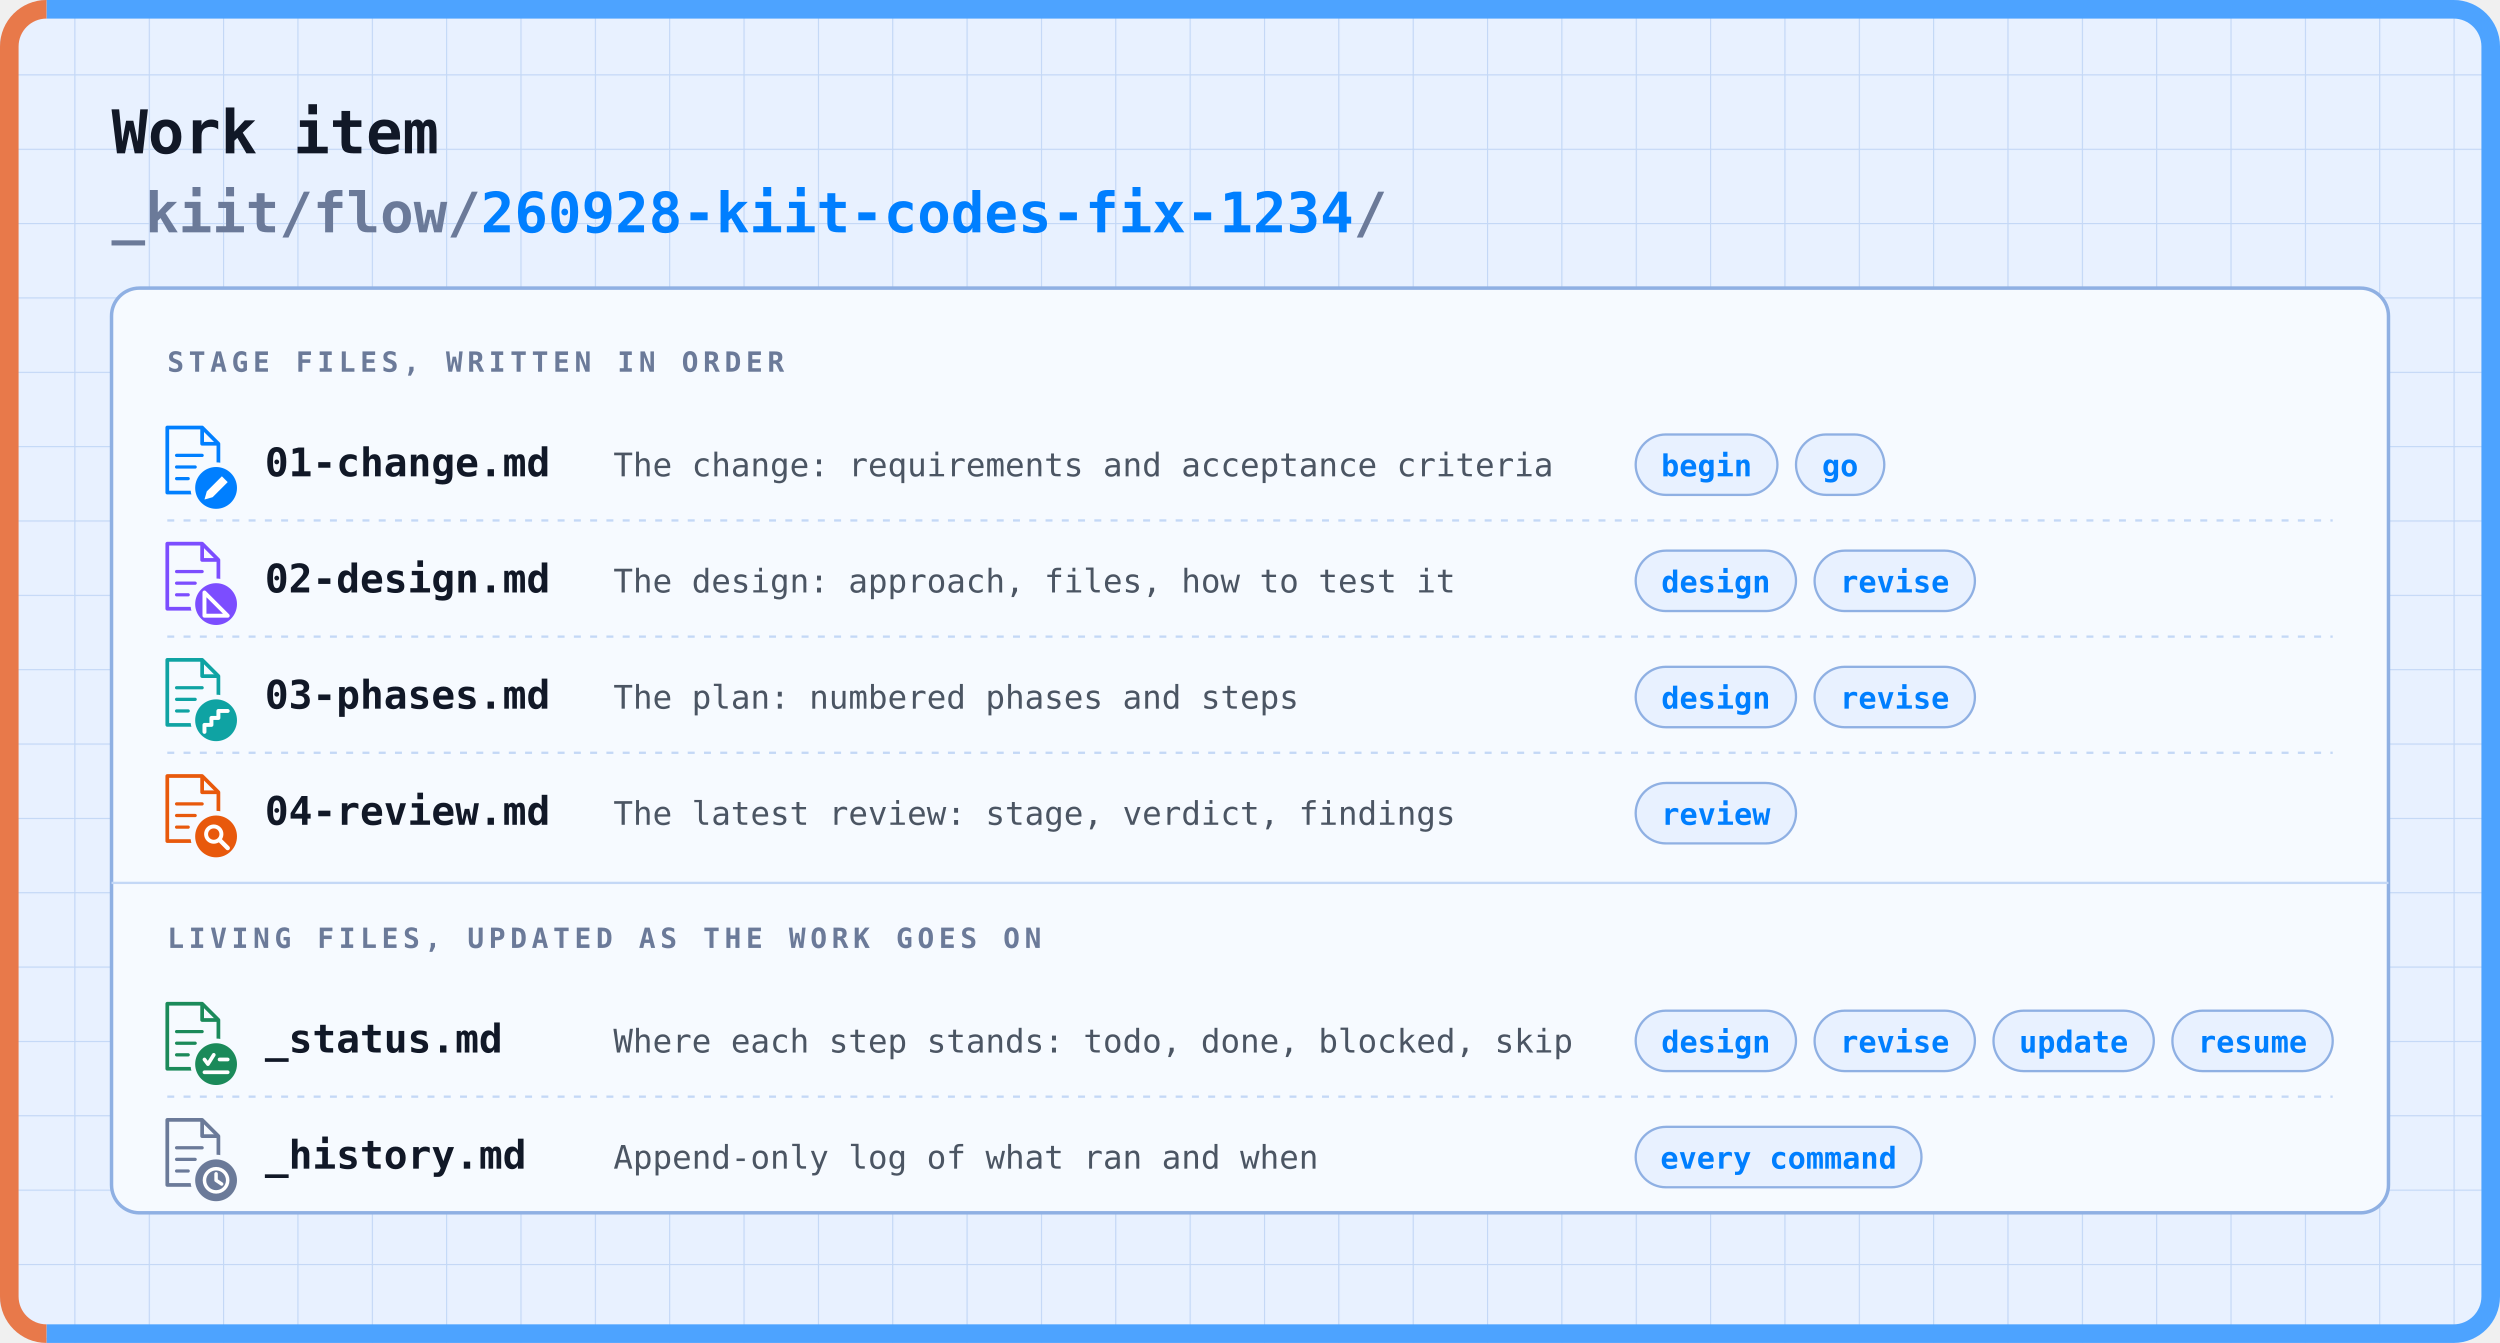
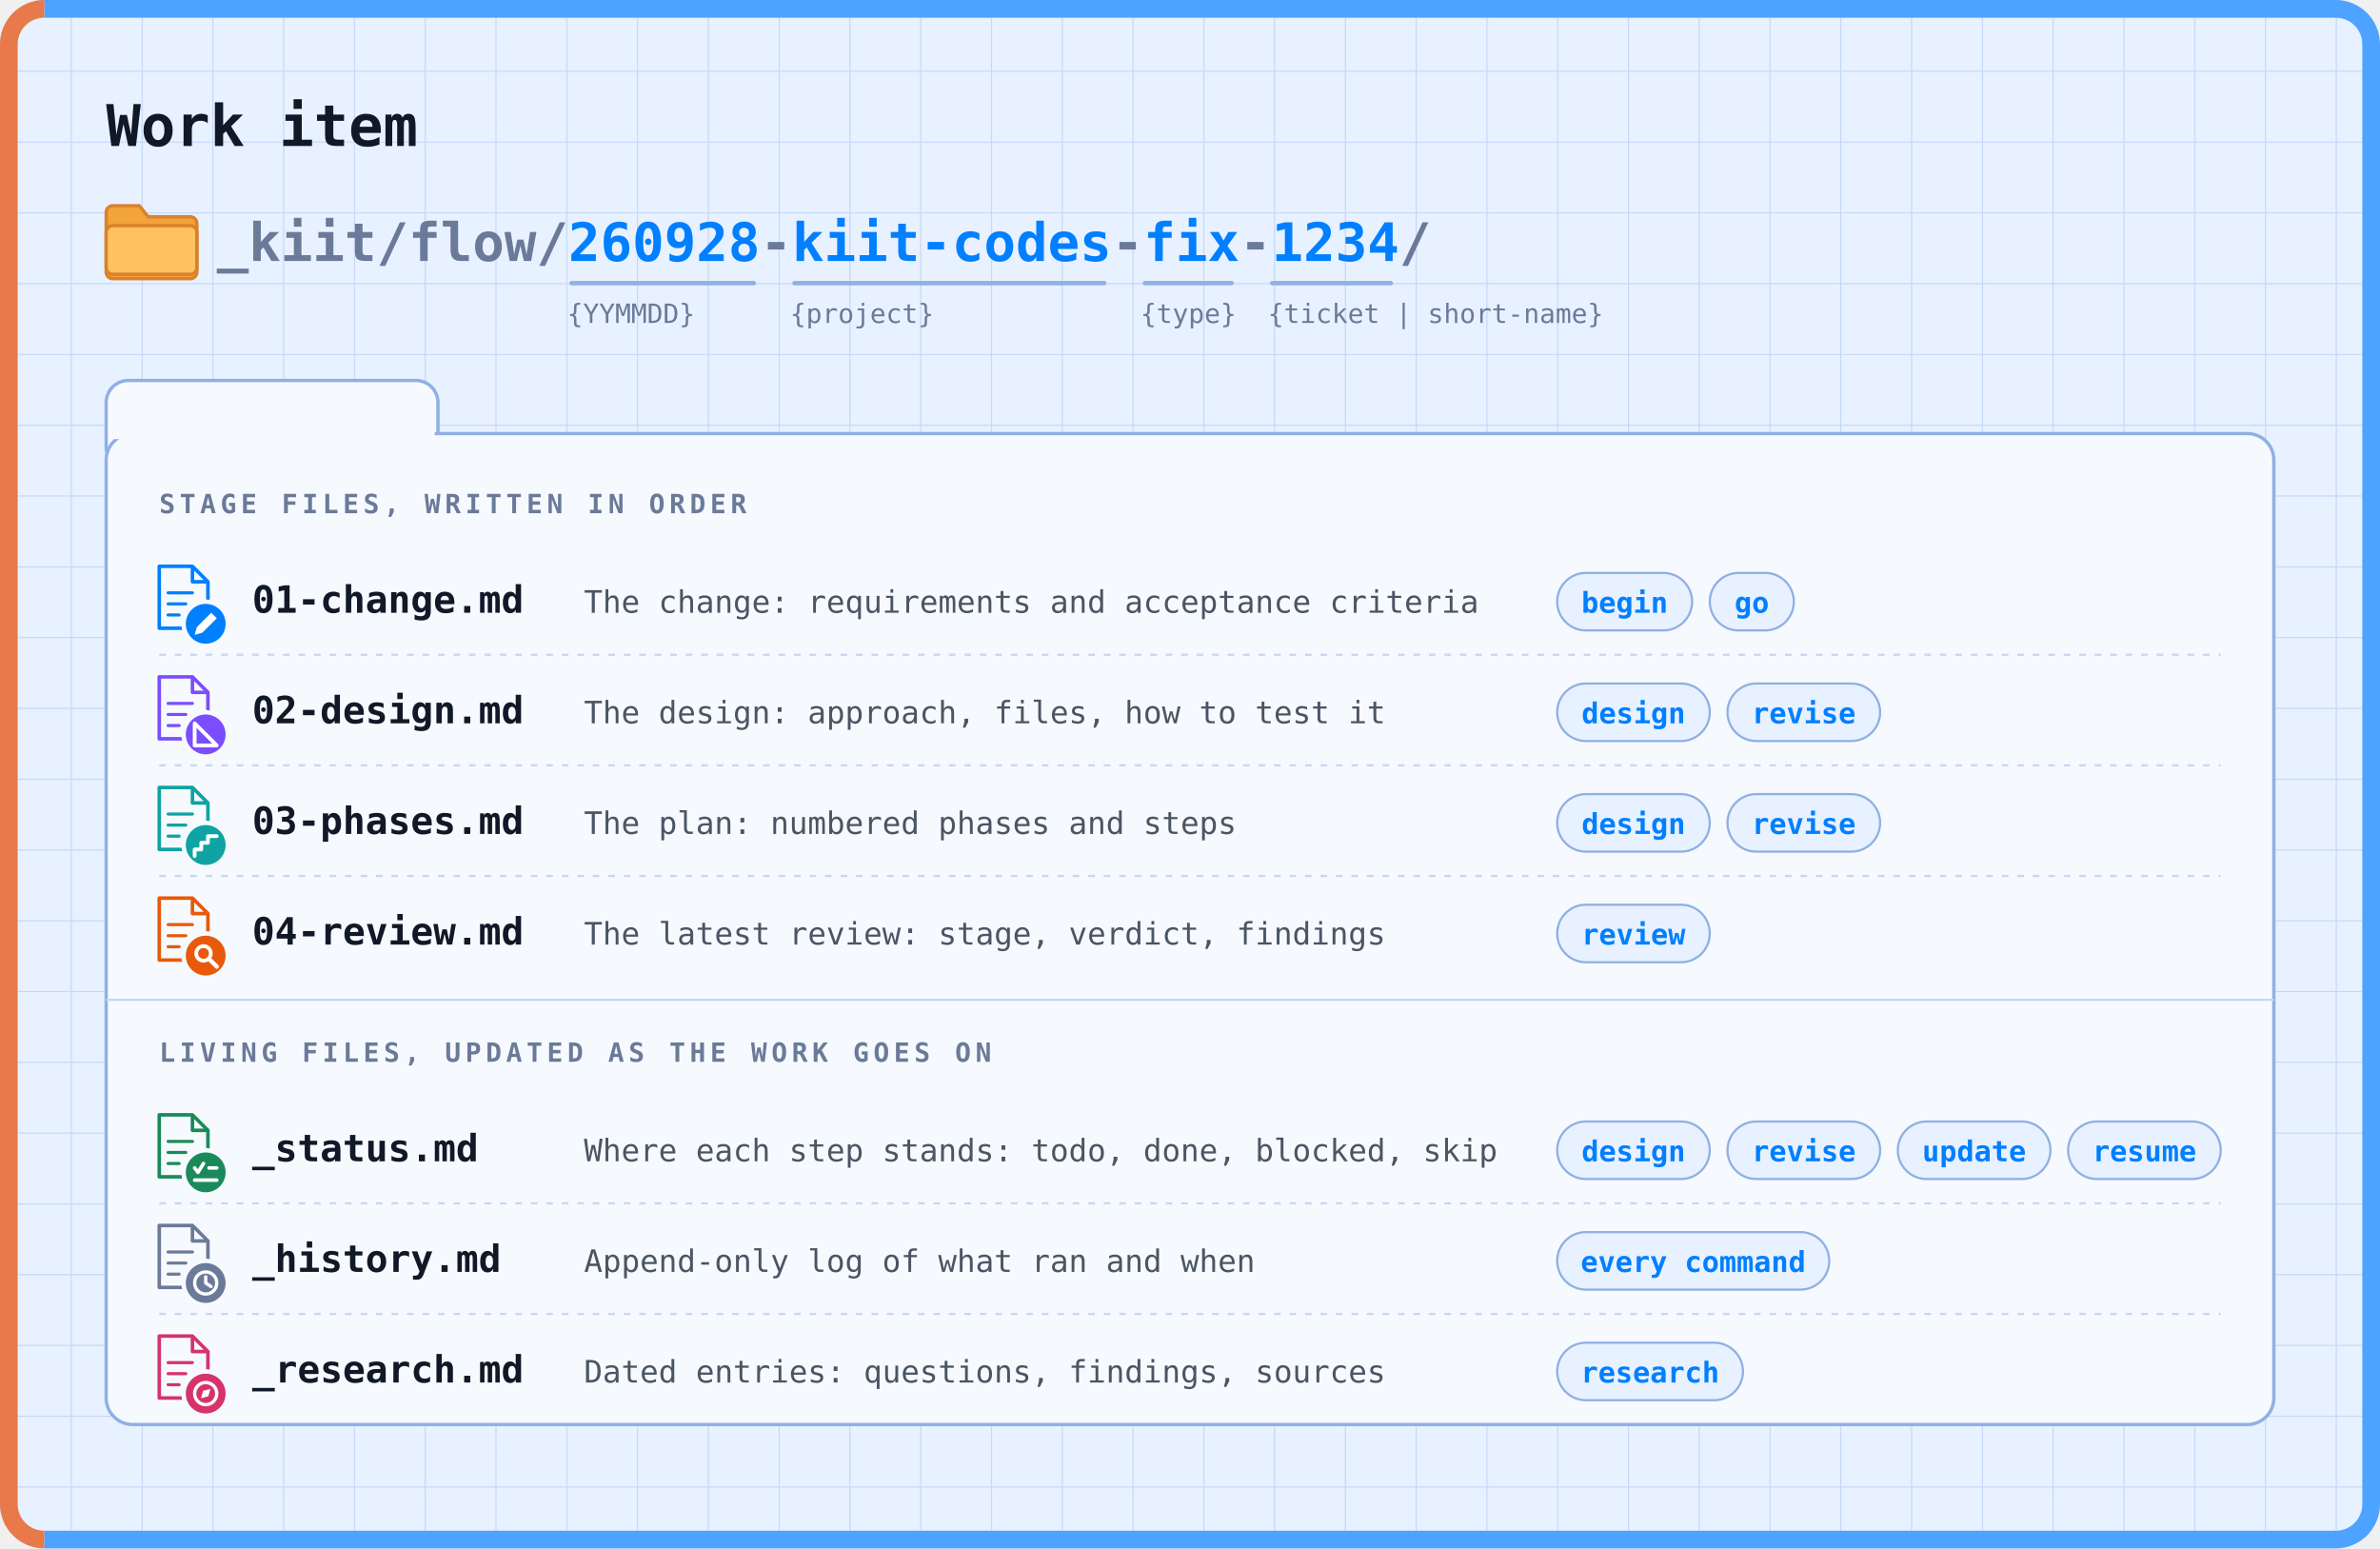
- <svg xmlns="http://www.w3.org/2000/svg" width="1076" height="578" viewBox="0 0 1076 578" role="img" aria-label="Work item: 260928-kiit-codes-fix-1234">
+ <svg xmlns="http://www.w3.org/2000/svg" width="1076" height="700" viewBox="0 0 1076 700" role="img" aria-label="Work item: 260928-kiit-codes-fix-1234">
  <defs>
    <pattern id="grid" width="32" height="32" patternUnits="userSpaceOnUse">
      <path d="M32 0H0V32" fill="none" stroke="#C4D8F6" stroke-width="1" />
    </pattern>
    <clipPath id="frame">
-       <rect width="1076" height="578" rx="20" />
+       <rect width="1076" height="700" rx="20" />
    </clipPath>
  </defs>
  <g clip-path="url(#frame)">
-     <rect width="1076" height="578" fill="#E8F1FF" />
-     <rect width="1076" height="578" fill="url(#grid)" />
+     <rect width="1076" height="700" fill="#E8F1FF" />
+     <rect width="1076" height="700" fill="url(#grid)" />
  </g>
-   <path d="M 20 4 H 1056 A 16 16 0 0 1 1072 20 V 558 A 16 16 0 0 1 1056 574 H 20" fill="none" stroke="#4DA3FF" stroke-width="8" />
-   <path d="M 20 4 A 16 16 0 0 0 4 20 V 558 A 16 16 0 0 0 20 574" fill="none" stroke="#E8794A" stroke-width="8" />
+   <path d="M 20 4 H 1056 A 16 16 0 0 1 1072 20 V 680 A 16 16 0 0 1 1056 696 H 20" fill="none" stroke="#4DA3FF" stroke-width="8" />
+   <path d="M 20 4 A 16 16 0 0 0 4 20 V 680 A 16 16 0 0 0 20 696" fill="none" stroke="#E8794A" stroke-width="8" />
  <g font-family="ui-monospace, SFMono-Regular, Menlo, Consolas, 'DejaVu Sans Mono', monospace" transform="translate(0 20)">
    <text x="48" y="46" font-size="26" font-weight="700" fill="#111827">Work item</text>
-     <text x="48" y="80" font-size="24" font-weight="700" fill="#6B7A99">_kiit/flow/<tspan fill="#007FFF">260928-kiit-codes-fix-1234</tspan>/</text>
-     <rect x="48" y="104" width="980" height="398" rx="12" fill="#F6FAFF" stroke="#8FB0E3" stroke-width="1.5" />
-     <text x="72" y="140" font-size="12" font-weight="700" fill="#6B7A99" letter-spacing="2">STAGE FILES, WRITTEN IN ORDER</text>
-     <path d="M72 164 H87 L94 171 V192 H72 Z" fill="#F6FAFF" stroke="#007FFF" stroke-width="1.6" stroke-linejoin="round" />
-     <path d="M87 164 V171 H94" fill="none" stroke="#007FFF" stroke-width="1.6" stroke-linejoin="round" />
-     <line x1="76" y1="176" x2="87" y2="176" stroke="#007FFF" stroke-width="1.4" stroke-linecap="round" />
-     <line x1="76" y1="181" x2="84" y2="181" stroke="#007FFF" stroke-width="1.4" stroke-linecap="round" />
-     <line x1="76" y1="186" x2="81" y2="186" stroke="#007FFF" stroke-width="1.4" stroke-linecap="round" />
-     <circle cx="93" cy="190" r="10" fill="#007FFF" stroke="#F6FAFF" stroke-width="2" />
-     <g transform="translate(93 190)">
+     <g transform="translate(0 16)">
+       <path d="M48 60 a3 3 0 0 1 3 -3 h12 l4 5 h19 a3 3 0 0 1 3 3 v22 a3 3 0 0 1 -3 3 h-35 a3 3 0 0 1 -3 -3z" fill="#F2A33A" stroke="#D9822B" stroke-width="1.5" stroke-linejoin="round" />
+       <rect x="48" y="66" width="41" height="22" rx="3" fill="#FFC25E" stroke="#D9822B" stroke-width="1.5" />
+       <text x="98" y="82" font-size="24" font-weight="700" fill="#6B7A99">_kiit/flow/<tspan fill="#007FFF">260928</tspan>-<tspan fill="#007FFF">kiit-codes</tspan>-<tspan fill="#007FFF">fix</tspan>-<tspan fill="#007FFF">1234</tspan>/</text>
+       <line x1="258.4" y1="92" x2="340.8" y2="92" stroke="#8FB0E3" stroke-width="2" stroke-linecap="round" />
+       <text x="256.4" y="110" font-size="12" fill="#6B7A99">{YYMMDD}</text>
+       <line x1="359.2" y1="92" x2="499.2" y2="92" stroke="#8FB0E3" stroke-width="2" stroke-linecap="round" />
+       <text x="357.2" y="110" font-size="12" fill="#6B7A99">{project}</text>
+       <line x1="517.6" y1="92" x2="556.8" y2="92" stroke="#8FB0E3" stroke-width="2" stroke-linecap="round" />
+       <text x="515.6" y="110" font-size="12" fill="#6B7A99">{type}</text>
+       <line x1="575.2" y1="92" x2="628.8" y2="92" stroke="#8FB0E3" stroke-width="2" stroke-linecap="round" />
+       <text x="573.2" y="110" font-size="12" fill="#6B7A99">{ticket | short-name}</text>
+     </g>
+     <rect x="48" y="152" width="150" height="40" rx="10" fill="#F6FAFF" stroke="#8FB0E3" stroke-width="1.5" />
+     <rect x="48" y="176" width="980" height="448" rx="12" fill="#F6FAFF" stroke="#8FB0E3" stroke-width="1.5" />
+     <rect x="49.5" y="174.5" width="147" height="4" fill="#F6FAFF" />
+     <text x="72" y="212" font-size="12" font-weight="700" fill="#6B7A99" letter-spacing="2">STAGE FILES, WRITTEN IN ORDER</text>
+     <path d="M72 236 H87 L94 243 V264 H72 Z" fill="#F6FAFF" stroke="#007FFF" stroke-width="1.6" stroke-linejoin="round" />
+     <path d="M87 236 V243 H94" fill="none" stroke="#007FFF" stroke-width="1.6" stroke-linejoin="round" />
+     <line x1="76" y1="248" x2="87" y2="248" stroke="#007FFF" stroke-width="1.4" stroke-linecap="round" />
+     <line x1="76" y1="253" x2="84" y2="253" stroke="#007FFF" stroke-width="1.4" stroke-linecap="round" />
+     <line x1="76" y1="258" x2="81" y2="258" stroke="#007FFF" stroke-width="1.4" stroke-linecap="round" />
+     <circle cx="93" cy="262" r="10" fill="#007FFF" stroke="#F6FAFF" stroke-width="2" />
+     <g transform="translate(93 262)">
      <polygon points="-5,5 -4,1.5 2.5,-5 5,-2.5 -1.5,4" fill="#FFFFFF" />
    </g>
-     <text x="114" y="185" font-size="17" font-weight="700" fill="#111827">01-change.md</text>
-     <text x="264" y="185" font-size="14" fill="#4B5563">The change: requirements and acceptance criteria</text>
-     <rect x="704" y="167" width="61" height="26" rx="13" fill="#E8F1FF" stroke="#8FB0E3" />
-     <text x="734.5" y="185" font-size="13" font-weight="700" fill="#007FFF" text-anchor="middle">begin</text>
-     <rect x="773" y="167" width="38" height="26" rx="13" fill="#E8F1FF" stroke="#8FB0E3" />
-     <text x="792" y="185" font-size="13" font-weight="700" fill="#007FFF" text-anchor="middle">go</text>
-     <line x1="72" y1="204" x2="1004" y2="204" stroke="#C4D8F6" stroke-dasharray="3 4" />
-     <path d="M72 214 H87 L94 221 V242 H72 Z" fill="#F6FAFF" stroke="#7C4DFF" stroke-width="1.6" stroke-linejoin="round" />
-     <path d="M87 214 V221 H94" fill="none" stroke="#7C4DFF" stroke-width="1.6" stroke-linejoin="round" />
-     <line x1="76" y1="226" x2="87" y2="226" stroke="#7C4DFF" stroke-width="1.4" stroke-linecap="round" />
-     <line x1="76" y1="231" x2="84" y2="231" stroke="#7C4DFF" stroke-width="1.4" stroke-linecap="round" />
-     <line x1="76" y1="236" x2="81" y2="236" stroke="#7C4DFF" stroke-width="1.4" stroke-linecap="round" />
-     <circle cx="93" cy="240" r="10" fill="#7C4DFF" stroke="#F6FAFF" stroke-width="2" />
-     <g transform="translate(93 240)">
+     <text x="114" y="257" font-size="17" font-weight="700" fill="#111827">01-change.md</text>
+     <text x="264" y="257" font-size="14" fill="#4B5563">The change: requirements and acceptance criteria</text>
+     <rect x="704" y="239" width="61" height="26" rx="13" fill="#E8F1FF" stroke="#8FB0E3" />
+     <text x="734.5" y="257" font-size="13" font-weight="700" fill="#007FFF" text-anchor="middle">begin</text>
+     <rect x="773" y="239" width="38" height="26" rx="13" fill="#E8F1FF" stroke="#8FB0E3" />
+     <text x="792" y="257" font-size="13" font-weight="700" fill="#007FFF" text-anchor="middle">go</text>
+     <line x1="72" y1="276" x2="1004" y2="276" stroke="#C4D8F6" stroke-dasharray="3 4" />
+     <path d="M72 286 H87 L94 293 V314 H72 Z" fill="#F6FAFF" stroke="#7C4DFF" stroke-width="1.6" stroke-linejoin="round" />
+     <path d="M87 286 V293 H94" fill="none" stroke="#7C4DFF" stroke-width="1.6" stroke-linejoin="round" />
+     <line x1="76" y1="298" x2="87" y2="298" stroke="#7C4DFF" stroke-width="1.4" stroke-linecap="round" />
+     <line x1="76" y1="303" x2="84" y2="303" stroke="#7C4DFF" stroke-width="1.4" stroke-linecap="round" />
+     <line x1="76" y1="308" x2="81" y2="308" stroke="#7C4DFF" stroke-width="1.4" stroke-linecap="round" />
+     <circle cx="93" cy="312" r="10" fill="#7C4DFF" stroke="#F6FAFF" stroke-width="2" />
+     <g transform="translate(93 312)">
      <polygon points="-5,5 5,5 -5,-5" fill="none" stroke="#FFFFFF" stroke-width="1.7" stroke-linejoin="round" />
    </g>
-     <text x="114" y="235" font-size="17" font-weight="700" fill="#111827">02-design.md</text>
-     <text x="264" y="235" font-size="14" fill="#4B5563">The design: approach, files, how to test it</text>
-     <rect x="704" y="217" width="69" height="26" rx="13" fill="#E8F1FF" stroke="#8FB0E3" />
-     <text x="738.5" y="235" font-size="13" font-weight="700" fill="#007FFF" text-anchor="middle">design</text>
-     <rect x="781" y="217" width="69" height="26" rx="13" fill="#E8F1FF" stroke="#8FB0E3" />
-     <text x="815.5" y="235" font-size="13" font-weight="700" fill="#007FFF" text-anchor="middle">revise</text>
-     <line x1="72" y1="254" x2="1004" y2="254" stroke="#C4D8F6" stroke-dasharray="3 4" />
-     <path d="M72 264 H87 L94 271 V292 H72 Z" fill="#F6FAFF" stroke="#0FA3A3" stroke-width="1.6" stroke-linejoin="round" />
-     <path d="M87 264 V271 H94" fill="none" stroke="#0FA3A3" stroke-width="1.6" stroke-linejoin="round" />
-     <line x1="76" y1="276" x2="87" y2="276" stroke="#0FA3A3" stroke-width="1.4" stroke-linecap="round" />
-     <line x1="76" y1="281" x2="84" y2="281" stroke="#0FA3A3" stroke-width="1.4" stroke-linecap="round" />
-     <line x1="76" y1="286" x2="81" y2="286" stroke="#0FA3A3" stroke-width="1.4" stroke-linecap="round" />
-     <circle cx="93" cy="290" r="10" fill="#0FA3A3" stroke="#F6FAFF" stroke-width="2" />
-     <g transform="translate(93 290)">
+     <text x="114" y="307" font-size="17" font-weight="700" fill="#111827">02-design.md</text>
+     <text x="264" y="307" font-size="14" fill="#4B5563">The design: approach, files, how to test it</text>
+     <rect x="704" y="289" width="69" height="26" rx="13" fill="#E8F1FF" stroke="#8FB0E3" />
+     <text x="738.5" y="307" font-size="13" font-weight="700" fill="#007FFF" text-anchor="middle">design</text>
+     <rect x="781" y="289" width="69" height="26" rx="13" fill="#E8F1FF" stroke="#8FB0E3" />
+     <text x="815.5" y="307" font-size="13" font-weight="700" fill="#007FFF" text-anchor="middle">revise</text>
+     <line x1="72" y1="326" x2="1004" y2="326" stroke="#C4D8F6" stroke-dasharray="3 4" />
+     <path d="M72 336 H87 L94 343 V364 H72 Z" fill="#F6FAFF" stroke="#0FA3A3" stroke-width="1.6" stroke-linejoin="round" />
+     <path d="M87 336 V343 H94" fill="none" stroke="#0FA3A3" stroke-width="1.6" stroke-linejoin="round" />
+     <line x1="76" y1="348" x2="87" y2="348" stroke="#0FA3A3" stroke-width="1.4" stroke-linecap="round" />
+     <line x1="76" y1="353" x2="84" y2="353" stroke="#0FA3A3" stroke-width="1.4" stroke-linecap="round" />
+     <line x1="76" y1="358" x2="81" y2="358" stroke="#0FA3A3" stroke-width="1.4" stroke-linecap="round" />
+     <circle cx="93" cy="362" r="10" fill="#0FA3A3" stroke="#F6FAFF" stroke-width="2" />
+     <g transform="translate(93 362)">
      <polyline points="-5,5 -5,2 -2,2 -2,-1 1,-1 1,-4 5,-4" fill="none" stroke="#FFFFFF" stroke-width="1.7" stroke-linejoin="round" stroke-linecap="round" />
    </g>
-     <text x="114" y="285" font-size="17" font-weight="700" fill="#111827">03-phases.md</text>
-     <text x="264" y="285" font-size="14" fill="#4B5563">The plan: numbered phases and steps</text>
-     <rect x="704" y="267" width="69" height="26" rx="13" fill="#E8F1FF" stroke="#8FB0E3" />
-     <text x="738.5" y="285" font-size="13" font-weight="700" fill="#007FFF" text-anchor="middle">design</text>
-     <rect x="781" y="267" width="69" height="26" rx="13" fill="#E8F1FF" stroke="#8FB0E3" />
-     <text x="815.5" y="285" font-size="13" font-weight="700" fill="#007FFF" text-anchor="middle">revise</text>
-     <line x1="72" y1="304" x2="1004" y2="304" stroke="#C4D8F6" stroke-dasharray="3 4" />
-     <path d="M72 314 H87 L94 321 V342 H72 Z" fill="#F6FAFF" stroke="#E8590C" stroke-width="1.6" stroke-linejoin="round" />
-     <path d="M87 314 V321 H94" fill="none" stroke="#E8590C" stroke-width="1.6" stroke-linejoin="round" />
-     <line x1="76" y1="326" x2="87" y2="326" stroke="#E8590C" stroke-width="1.4" stroke-linecap="round" />
-     <line x1="76" y1="331" x2="84" y2="331" stroke="#E8590C" stroke-width="1.4" stroke-linecap="round" />
-     <line x1="76" y1="336" x2="81" y2="336" stroke="#E8590C" stroke-width="1.4" stroke-linecap="round" />
-     <circle cx="93" cy="340" r="10" fill="#E8590C" stroke="#F6FAFF" stroke-width="2" />
-     <g transform="translate(93 340)">
+     <text x="114" y="357" font-size="17" font-weight="700" fill="#111827">03-phases.md</text>
+     <text x="264" y="357" font-size="14" fill="#4B5563">The plan: numbered phases and steps</text>
+     <rect x="704" y="339" width="69" height="26" rx="13" fill="#E8F1FF" stroke="#8FB0E3" />
+     <text x="738.5" y="357" font-size="13" font-weight="700" fill="#007FFF" text-anchor="middle">design</text>
+     <rect x="781" y="339" width="69" height="26" rx="13" fill="#E8F1FF" stroke="#8FB0E3" />
+     <text x="815.5" y="357" font-size="13" font-weight="700" fill="#007FFF" text-anchor="middle">revise</text>
+     <line x1="72" y1="376" x2="1004" y2="376" stroke="#C4D8F6" stroke-dasharray="3 4" />
+     <path d="M72 386 H87 L94 393 V414 H72 Z" fill="#F6FAFF" stroke="#E8590C" stroke-width="1.6" stroke-linejoin="round" />
+     <path d="M87 386 V393 H94" fill="none" stroke="#E8590C" stroke-width="1.6" stroke-linejoin="round" />
+     <line x1="76" y1="398" x2="87" y2="398" stroke="#E8590C" stroke-width="1.4" stroke-linecap="round" />
+     <line x1="76" y1="403" x2="84" y2="403" stroke="#E8590C" stroke-width="1.4" stroke-linecap="round" />
+     <line x1="76" y1="408" x2="81" y2="408" stroke="#E8590C" stroke-width="1.4" stroke-linecap="round" />
+     <circle cx="93" cy="412" r="10" fill="#E8590C" stroke="#F6FAFF" stroke-width="2" />
+     <g transform="translate(93 412)">
      <circle cx="-1" cy="-1" r="3.3" fill="none" stroke="#FFFFFF" stroke-width="1.7" />
      <line x1="1.6" y1="1.6" x2="5" y2="5" stroke="#FFFFFF" stroke-width="1.9" stroke-linecap="round" />
    </g>
-     <text x="114" y="335" font-size="17" font-weight="700" fill="#111827">04-review.md</text>
-     <text x="264" y="335" font-size="14" fill="#4B5563">The latest review: stage, verdict, findings</text>
-     <rect x="704" y="317" width="69" height="26" rx="13" fill="#E8F1FF" stroke="#8FB0E3" />
-     <text x="738.5" y="335" font-size="13" font-weight="700" fill="#007FFF" text-anchor="middle">review</text>
-     <line x1="48" y1="360" x2="1028" y2="360" stroke="#C4D8F6" />
-     <text x="72" y="388" font-size="12" font-weight="700" fill="#6B7A99" letter-spacing="2">LIVING FILES, UPDATED AS THE WORK GOES ON</text>
-     <path d="M72 412 H87 L94 419 V440 H72 Z" fill="#F6FAFF" stroke="#1B8A5A" stroke-width="1.6" stroke-linejoin="round" />
-     <path d="M87 412 V419 H94" fill="none" stroke="#1B8A5A" stroke-width="1.6" stroke-linejoin="round" />
-     <line x1="76" y1="424" x2="87" y2="424" stroke="#1B8A5A" stroke-width="1.4" stroke-linecap="round" />
-     <line x1="76" y1="429" x2="84" y2="429" stroke="#1B8A5A" stroke-width="1.4" stroke-linecap="round" />
-     <line x1="76" y1="434" x2="81" y2="434" stroke="#1B8A5A" stroke-width="1.4" stroke-linecap="round" />
-     <circle cx="93" cy="438" r="10" fill="#1B8A5A" stroke="#F6FAFF" stroke-width="2" />
-     <g transform="translate(93 438)">
+     <text x="114" y="407" font-size="17" font-weight="700" fill="#111827">04-review.md</text>
+     <text x="264" y="407" font-size="14" fill="#4B5563">The latest review: stage, verdict, findings</text>
+     <rect x="704" y="389" width="69" height="26" rx="13" fill="#E8F1FF" stroke="#8FB0E3" />
+     <text x="738.5" y="407" font-size="13" font-weight="700" fill="#007FFF" text-anchor="middle">review</text>
+     <line x1="48" y1="432" x2="1028" y2="432" stroke="#C4D8F6" />
+     <text x="72" y="460" font-size="12" font-weight="700" fill="#6B7A99" letter-spacing="2">LIVING FILES, UPDATED AS THE WORK GOES ON</text>
+     <path d="M72 484 H87 L94 491 V512 H72 Z" fill="#F6FAFF" stroke="#1B8A5A" stroke-width="1.6" stroke-linejoin="round" />
+     <path d="M87 484 V491 H94" fill="none" stroke="#1B8A5A" stroke-width="1.6" stroke-linejoin="round" />
+     <line x1="76" y1="496" x2="87" y2="496" stroke="#1B8A5A" stroke-width="1.4" stroke-linecap="round" />
+     <line x1="76" y1="501" x2="84" y2="501" stroke="#1B8A5A" stroke-width="1.4" stroke-linecap="round" />
+     <line x1="76" y1="506" x2="81" y2="506" stroke="#1B8A5A" stroke-width="1.4" stroke-linecap="round" />
+     <circle cx="93" cy="510" r="10" fill="#1B8A5A" stroke="#F6FAFF" stroke-width="2" />
+     <g transform="translate(93 510)">
      <polyline points="-5,-2 -3.5,0 -1,-4" fill="none" stroke="#FFFFFF" stroke-width="1.6" stroke-linecap="round" stroke-linejoin="round" />
      <line x1="1.5" y1="-2" x2="5" y2="-2" stroke="#FFFFFF" stroke-width="1.6" stroke-linecap="round" />
      <line x1="-5" y1="3.5" x2="5" y2="3.5" stroke="#FFFFFF" stroke-width="1.6" stroke-linecap="round" />
    </g>
-     <text x="114" y="433" font-size="17" font-weight="700" fill="#111827">_status.md</text>
-     <text x="264" y="433" font-size="14" fill="#4B5563">Where each step stands: todo, done, blocked, skip</text>
-     <rect x="704" y="415" width="69" height="26" rx="13" fill="#E8F1FF" stroke="#8FB0E3" />
-     <text x="738.5" y="433" font-size="13" font-weight="700" fill="#007FFF" text-anchor="middle">design</text>
-     <rect x="781" y="415" width="69" height="26" rx="13" fill="#E8F1FF" stroke="#8FB0E3" />
-     <text x="815.5" y="433" font-size="13" font-weight="700" fill="#007FFF" text-anchor="middle">revise</text>
-     <rect x="858" y="415" width="69" height="26" rx="13" fill="#E8F1FF" stroke="#8FB0E3" />
-     <text x="892.5" y="433" font-size="13" font-weight="700" fill="#007FFF" text-anchor="middle">update</text>
-     <rect x="935" y="415" width="69" height="26" rx="13" fill="#E8F1FF" stroke="#8FB0E3" />
-     <text x="969.5" y="433" font-size="13" font-weight="700" fill="#007FFF" text-anchor="middle">resume</text>
-     <line x1="72" y1="452" x2="1004" y2="452" stroke="#C4D8F6" stroke-dasharray="3 4" />
-     <path d="M72 462 H87 L94 469 V490 H72 Z" fill="#F6FAFF" stroke="#6B7A99" stroke-width="1.6" stroke-linejoin="round" />
-     <path d="M87 462 V469 H94" fill="none" stroke="#6B7A99" stroke-width="1.6" stroke-linejoin="round" />
-     <line x1="76" y1="474" x2="87" y2="474" stroke="#6B7A99" stroke-width="1.4" stroke-linecap="round" />
-     <line x1="76" y1="479" x2="84" y2="479" stroke="#6B7A99" stroke-width="1.4" stroke-linecap="round" />
-     <line x1="76" y1="484" x2="81" y2="484" stroke="#6B7A99" stroke-width="1.4" stroke-linecap="round" />
-     <circle cx="93" cy="488" r="10" fill="#6B7A99" stroke="#F6FAFF" stroke-width="2" />
-     <g transform="translate(93 488)">
+     <text x="114" y="505" font-size="17" font-weight="700" fill="#111827">_status.md</text>
+     <text x="264" y="505" font-size="14" fill="#4B5563">Where each step stands: todo, done, blocked, skip</text>
+     <rect x="704" y="487" width="69" height="26" rx="13" fill="#E8F1FF" stroke="#8FB0E3" />
+     <text x="738.5" y="505" font-size="13" font-weight="700" fill="#007FFF" text-anchor="middle">design</text>
+     <rect x="781" y="487" width="69" height="26" rx="13" fill="#E8F1FF" stroke="#8FB0E3" />
+     <text x="815.5" y="505" font-size="13" font-weight="700" fill="#007FFF" text-anchor="middle">revise</text>
+     <rect x="858" y="487" width="69" height="26" rx="13" fill="#E8F1FF" stroke="#8FB0E3" />
+     <text x="892.5" y="505" font-size="13" font-weight="700" fill="#007FFF" text-anchor="middle">update</text>
+     <rect x="935" y="487" width="69" height="26" rx="13" fill="#E8F1FF" stroke="#8FB0E3" />
+     <text x="969.5" y="505" font-size="13" font-weight="700" fill="#007FFF" text-anchor="middle">resume</text>
+     <line x1="72" y1="524" x2="1004" y2="524" stroke="#C4D8F6" stroke-dasharray="3 4" />
+     <path d="M72 534 H87 L94 541 V562 H72 Z" fill="#F6FAFF" stroke="#6B7A99" stroke-width="1.6" stroke-linejoin="round" />
+     <path d="M87 534 V541 H94" fill="none" stroke="#6B7A99" stroke-width="1.6" stroke-linejoin="round" />
+     <line x1="76" y1="546" x2="87" y2="546" stroke="#6B7A99" stroke-width="1.4" stroke-linecap="round" />
+     <line x1="76" y1="551" x2="84" y2="551" stroke="#6B7A99" stroke-width="1.4" stroke-linecap="round" />
+     <line x1="76" y1="556" x2="81" y2="556" stroke="#6B7A99" stroke-width="1.4" stroke-linecap="round" />
+     <circle cx="93" cy="560" r="10" fill="#6B7A99" stroke="#F6FAFF" stroke-width="2" />
+     <g transform="translate(93 560)">
      <circle cx="0" cy="0" r="5" fill="none" stroke="#FFFFFF" stroke-width="1.5" />
      <polyline points="0,-2.8 0,0 2.4,1.6" fill="none" stroke="#FFFFFF" stroke-width="1.5" stroke-linecap="round" stroke-linejoin="round" />
    </g>
-     <text x="114" y="483" font-size="17" font-weight="700" fill="#111827">_history.md</text>
-     <text x="264" y="483" font-size="14" fill="#4B5563">Append-only log of what ran and when</text>
-     <rect x="704" y="465" width="123" height="26" rx="13" fill="#E8F1FF" stroke="#8FB0E3" />
-     <text x="765.5" y="483" font-size="13" font-weight="700" fill="#007FFF" text-anchor="middle">every command</text>
+     <text x="114" y="555" font-size="17" font-weight="700" fill="#111827">_history.md</text>
+     <text x="264" y="555" font-size="14" fill="#4B5563">Append-only log of what ran and when</text>
+     <rect x="704" y="537" width="123" height="26" rx="13" fill="#E8F1FF" stroke="#8FB0E3" />
+     <text x="765.5" y="555" font-size="13" font-weight="700" fill="#007FFF" text-anchor="middle">every command</text>
+     <line x1="72" y1="574" x2="1004" y2="574" stroke="#C4D8F6" stroke-dasharray="3 4" />
+     <path d="M72 584 H87 L94 591 V612 H72 Z" fill="#F6FAFF" stroke="#D6336C" stroke-width="1.6" stroke-linejoin="round" />
+     <path d="M87 584 V591 H94" fill="none" stroke="#D6336C" stroke-width="1.6" stroke-linejoin="round" />
+     <line x1="76" y1="596" x2="87" y2="596" stroke="#D6336C" stroke-width="1.4" stroke-linecap="round" />
+     <line x1="76" y1="601" x2="84" y2="601" stroke="#D6336C" stroke-width="1.4" stroke-linecap="round" />
+     <line x1="76" y1="606" x2="81" y2="606" stroke="#D6336C" stroke-width="1.4" stroke-linecap="round" />
+     <circle cx="93" cy="610" r="10" fill="#D6336C" stroke="#F6FAFF" stroke-width="2" />
+     <g transform="translate(93 610)">
+       <circle cx="0" cy="0" r="5" fill="none" stroke="#FFFFFF" stroke-width="1.5" />
+       <polygon points="0,-3 1.7,0 0,3 -1.7,0" fill="#FFFFFF" transform="rotate(45)" />
+     </g>
+     <text x="114" y="605" font-size="17" font-weight="700" fill="#111827">_research.md</text>
+     <text x="264" y="605" font-size="14" fill="#4B5563">Dated entries: questions, findings, sources</text>
+     <rect x="704" y="587" width="84" height="26" rx="13" fill="#E8F1FF" stroke="#8FB0E3" />
+     <text x="746" y="605" font-size="13" font-weight="700" fill="#007FFF" text-anchor="middle">research</text>
  </g>
</svg>
